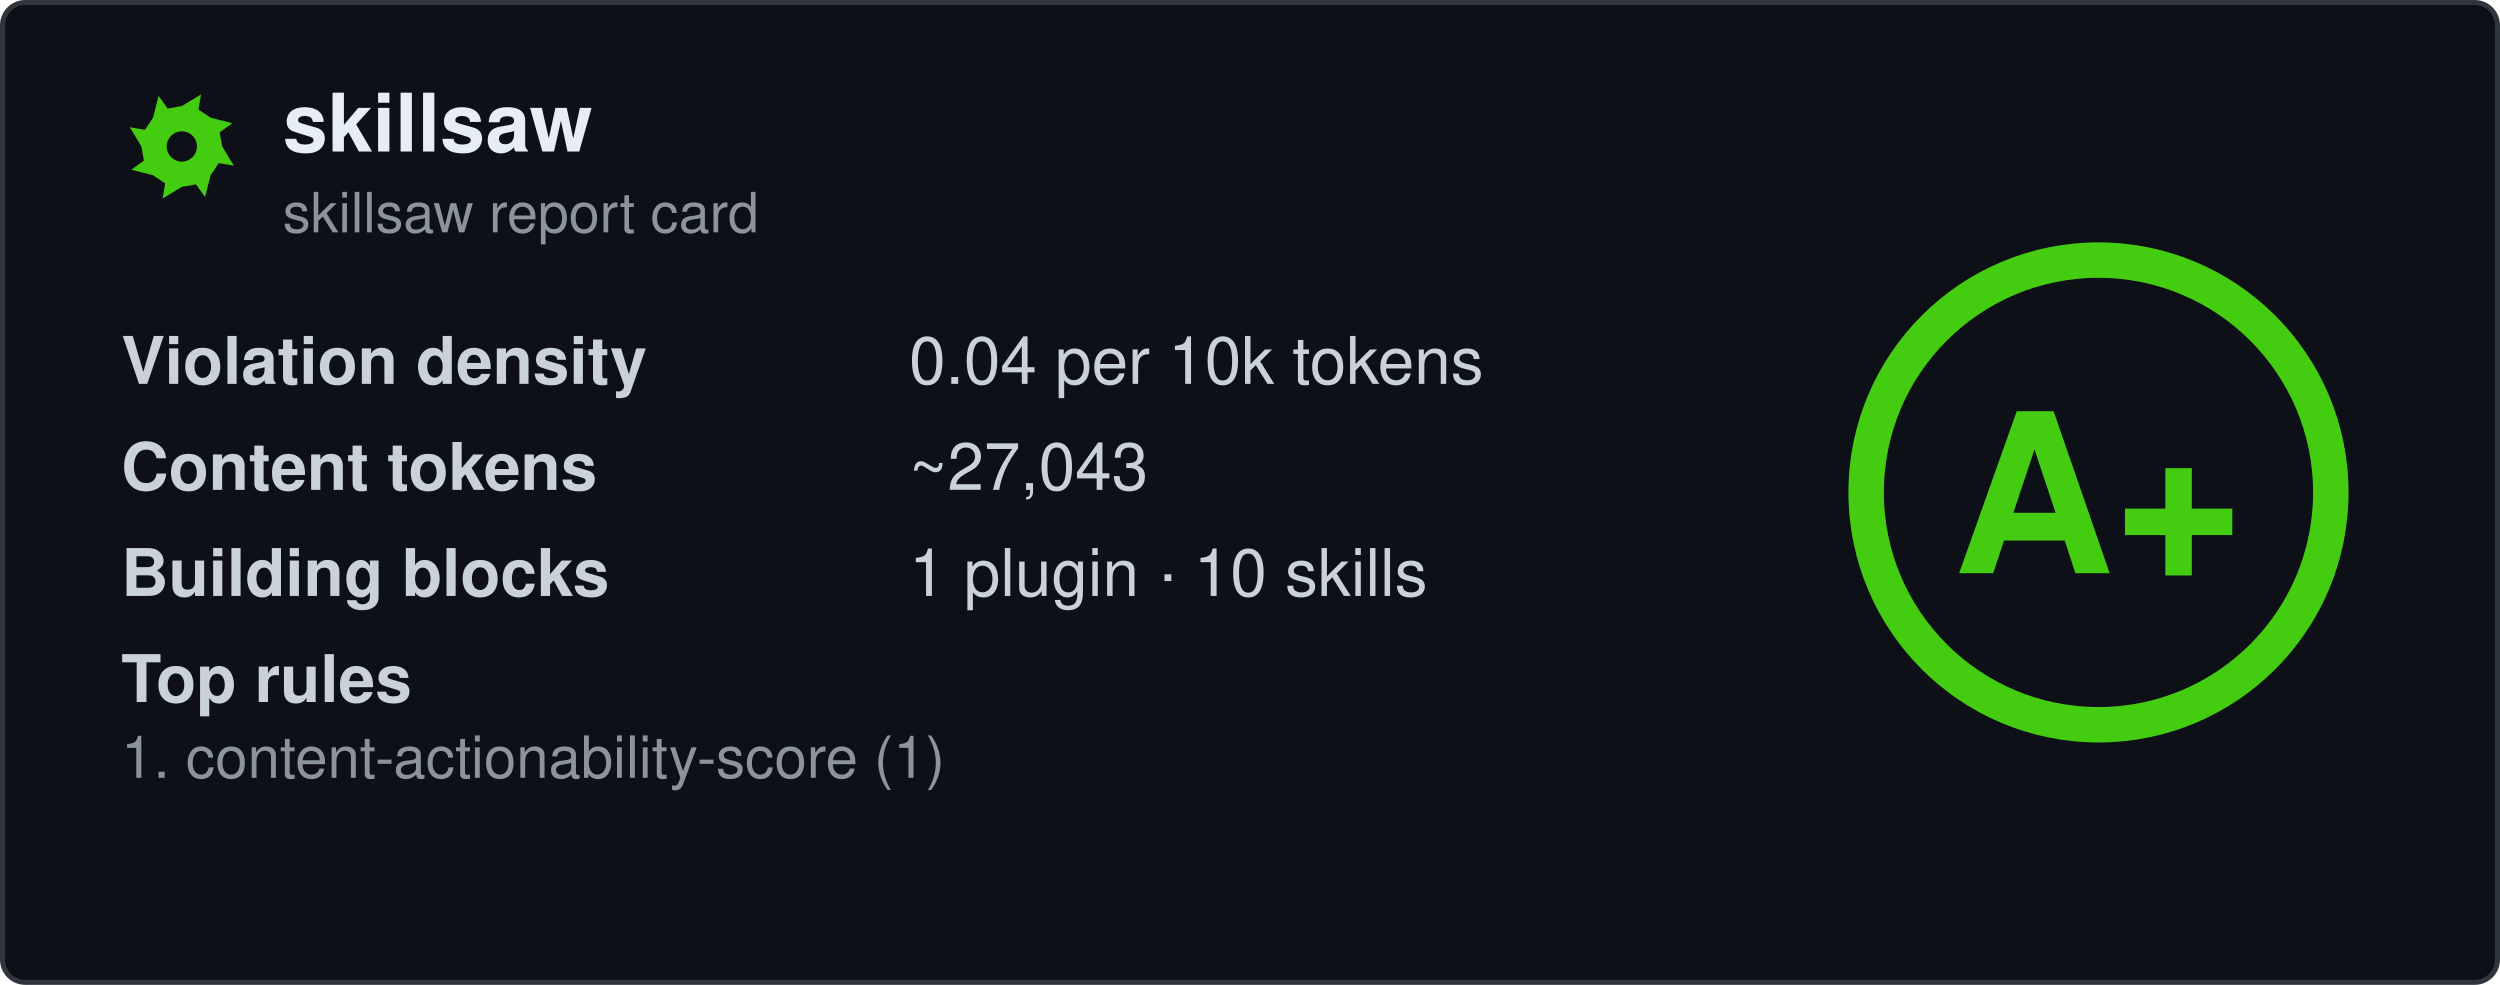
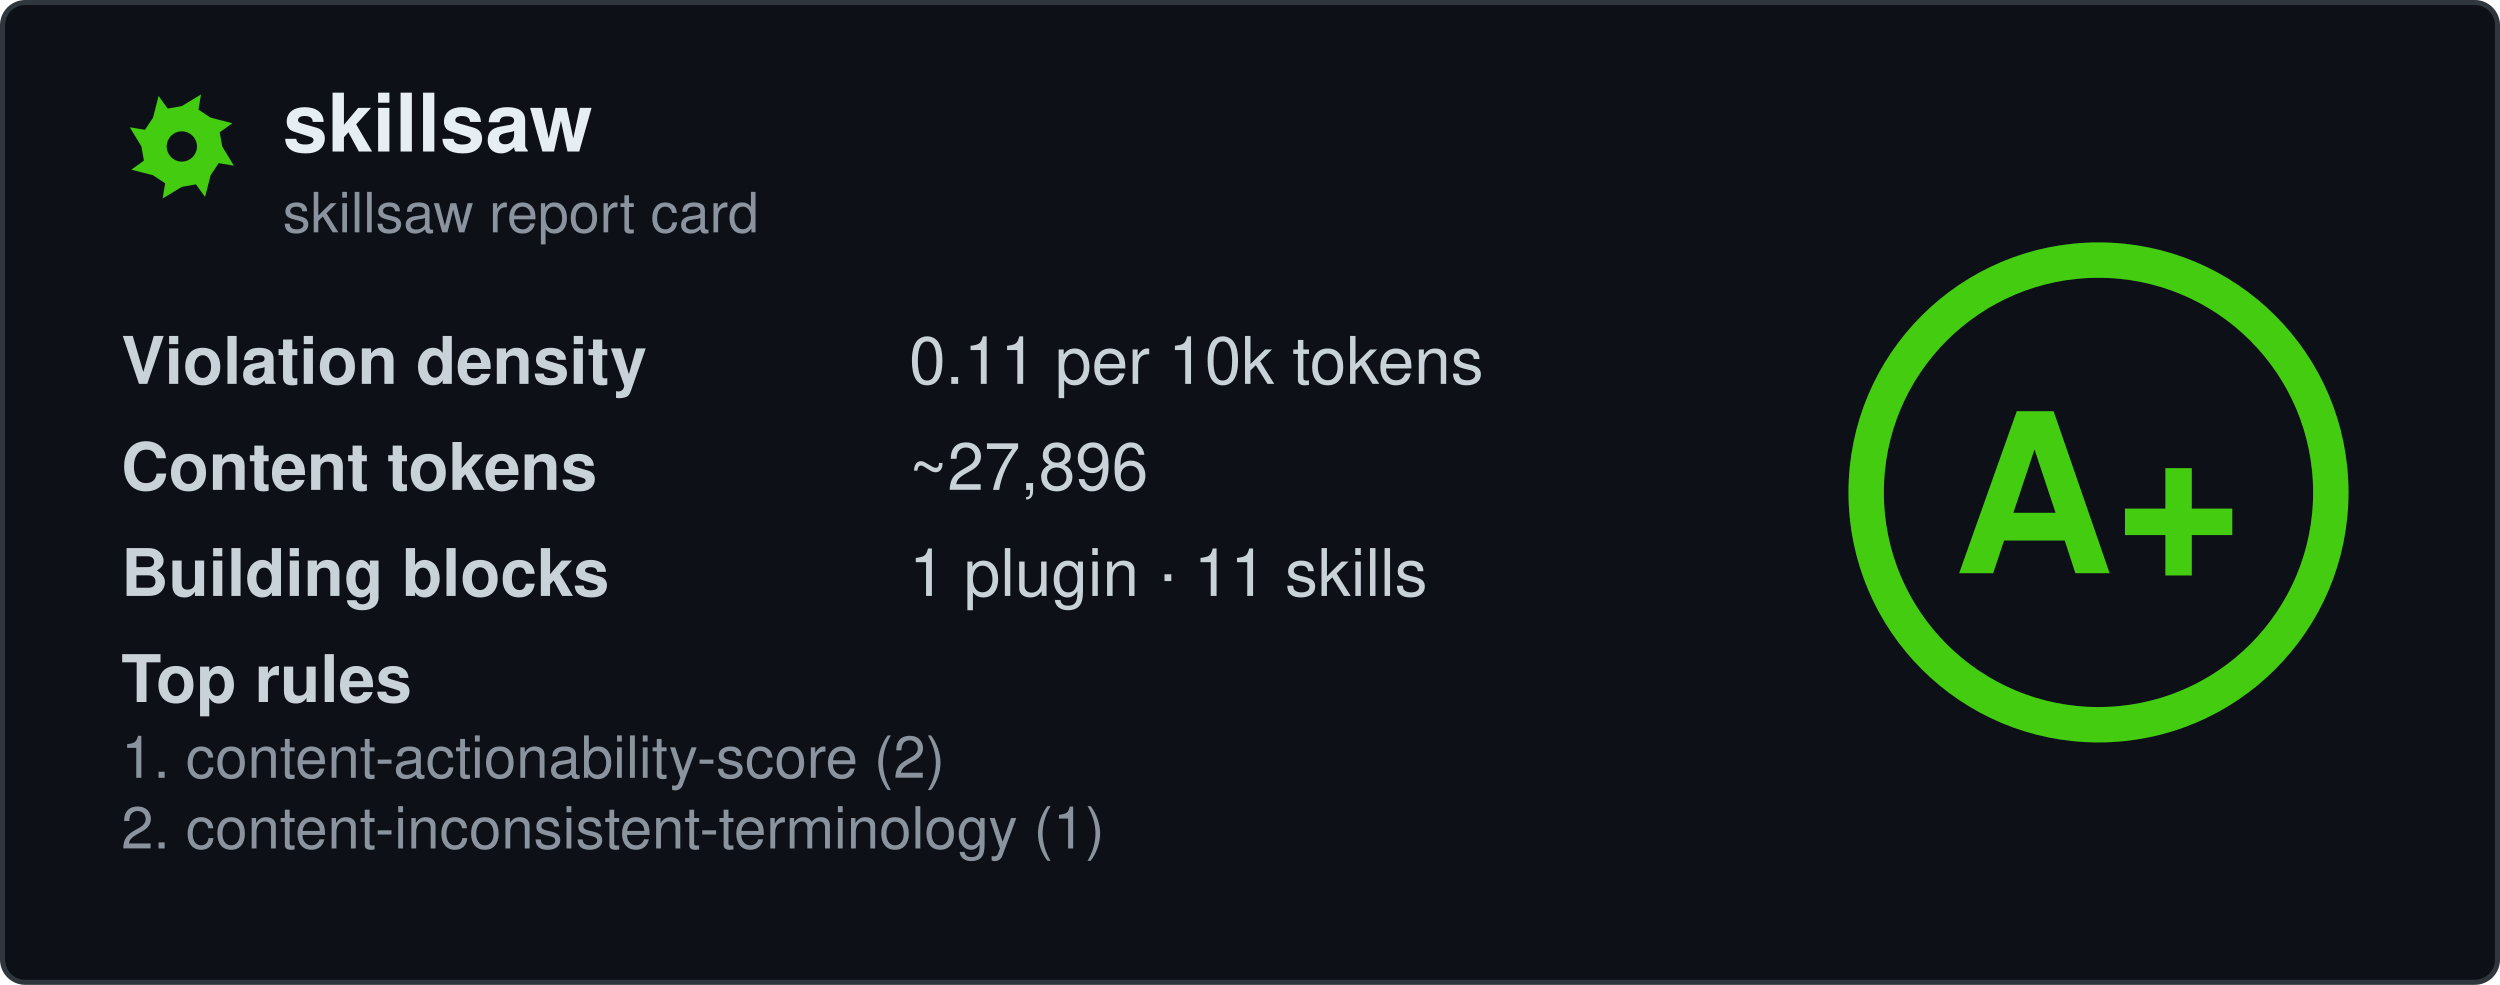
<svg xmlns="http://www.w3.org/2000/svg" width="495" height="195" viewBox="0 0 495 195" fill="none" role="img" aria-labelledby="card-title">
  <style>
    .title { font: 600 16px 'Segoe UI', Ubuntu, 'Helvetica Neue', Helvetica, Arial, sans-serif; fill: #e6edf3; }
    .subtitle { font: 400 11px 'Segoe UI', Ubuntu, 'Helvetica Neue', Helvetica, Arial, sans-serif; fill: #8b949e; }
    .label { font: 600 13px 'Segoe UI', Ubuntu, 'Helvetica Neue', Helvetica, Arial, sans-serif; fill: #c9d1d9; }
    .value { font: 400 13px 'Segoe UI', Ubuntu, 'Helvetica Neue', Helvetica, Arial, sans-serif; fill: #c9d1d9; }
    .rule { font: 400 11.5px 'Segoe UI', Ubuntu, 'Helvetica Neue', Helvetica, Arial, sans-serif; fill: #8b949e; }
    .grade-letter { font: 800 44px 'Segoe UI', Ubuntu, 'Helvetica Neue', Helvetica, Arial, sans-serif; fill: #44cc11; }
  </style>
  <rect x="0.5" y="0.5" width="494" height="194" rx="4.5" fill="#0d1117" stroke="#30363d" />
  <g transform="translate(24, 17)">
    <path fill-rule="evenodd" fill="#44cc11" d="M20.0 12.0L22.3 15.8L19.3 15.3L17.7 17.7L16.6 22.0L14.8 19.5L12.0 20.0L8.2 22.3L8.7 19.3L6.3 17.7L2.0 16.6L4.5 14.8L4.0 12.0L1.7 8.2L4.7 8.7L6.3 6.3L7.4 2.0L9.2 4.5L12.0 4.0L15.8 1.7L15.3 4.7L17.7 6.3L22.0 7.4L19.5 9.2ZM15.0 12.0A3.0 3.0 0 1 0 9.0 12.0A3.0 3.0 0 1 0 15.0 12.0Z" />
  </g>
  <text x="56" y="30" class="title" data-testid="repo-name">skillsaw</text>
  <text x="56" y="46" class="subtitle">skillsaw report card</text>
  <g data-testid="stats">
    <text x="24" y="76">
      <tspan class="label">Violation density</tspan>
      <tspan x="180" class="value">
-         <tspan data-testid="density">0.04</tspan> per 10k tokens</tspan>
+         <tspan data-testid="density">0.11</tspan> per 10k tokens</tspan>
    </text>
    <text x="24" y="97">
      <tspan class="label">Content tokens</tspan>
-       <tspan x="180" class="value">~<tspan data-testid="tokens">27,043</tspan>
+       <tspan x="180" class="value">~<tspan data-testid="tokens">27,896</tspan>
      </tspan>
    </text>
    <text x="24" y="118">
      <tspan class="label">Building blocks</tspan>
      <tspan x="180" class="value">
-         <tspan data-testid="plugins">1</tspan> plugin · <tspan data-testid="skills">10</tspan> skills</tspan>
+         <tspan data-testid="plugins">1</tspan> plugin · <tspan data-testid="skills">11</tspan> skills</tspan>
    </text>
    <text x="24" y="139" class="label">Top rules</text>
-     <text x="24" y="154" class="rule" data-testid="rule-0">1. content-actionability-score (1)</text>
+     <text x="24" y="154" class="rule" data-testid="rule-0">1. content-actionability-score (2)</text>
+     <text x="24" y="168" class="rule" data-testid="rule-1">2. content-inconsistent-terminology (1)</text>
  </g>
  <g transform="translate(415.5, 97.5)">
    <circle r="46" fill="none" stroke="#44cc11" stroke-opacity="0.25" stroke-width="7" />
    <circle r="46" fill="none" stroke="#44cc11" stroke-width="7" stroke-linecap="round" transform="rotate(-90)" stroke-dasharray="289.03 289.03" />
    <text y="16" text-anchor="middle" class="grade-letter" data-testid="grade-letter">A+</text>
  </g>
</svg>
